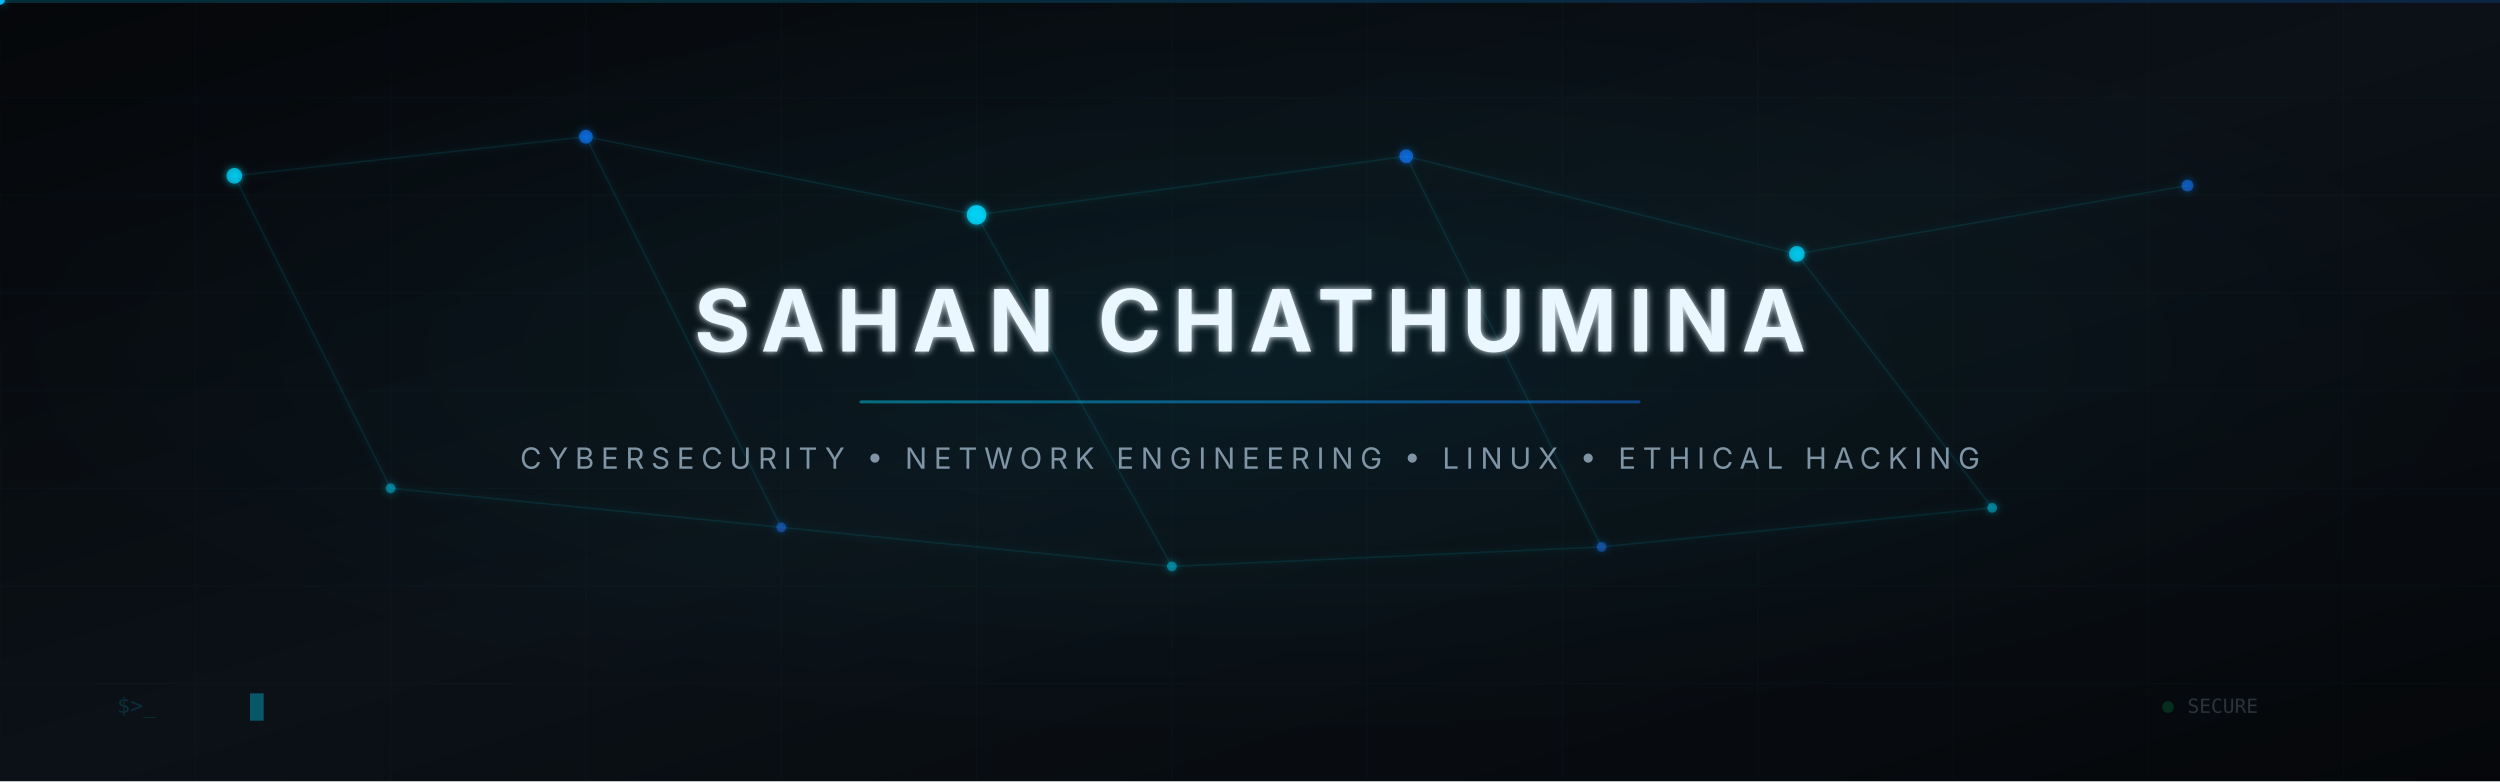
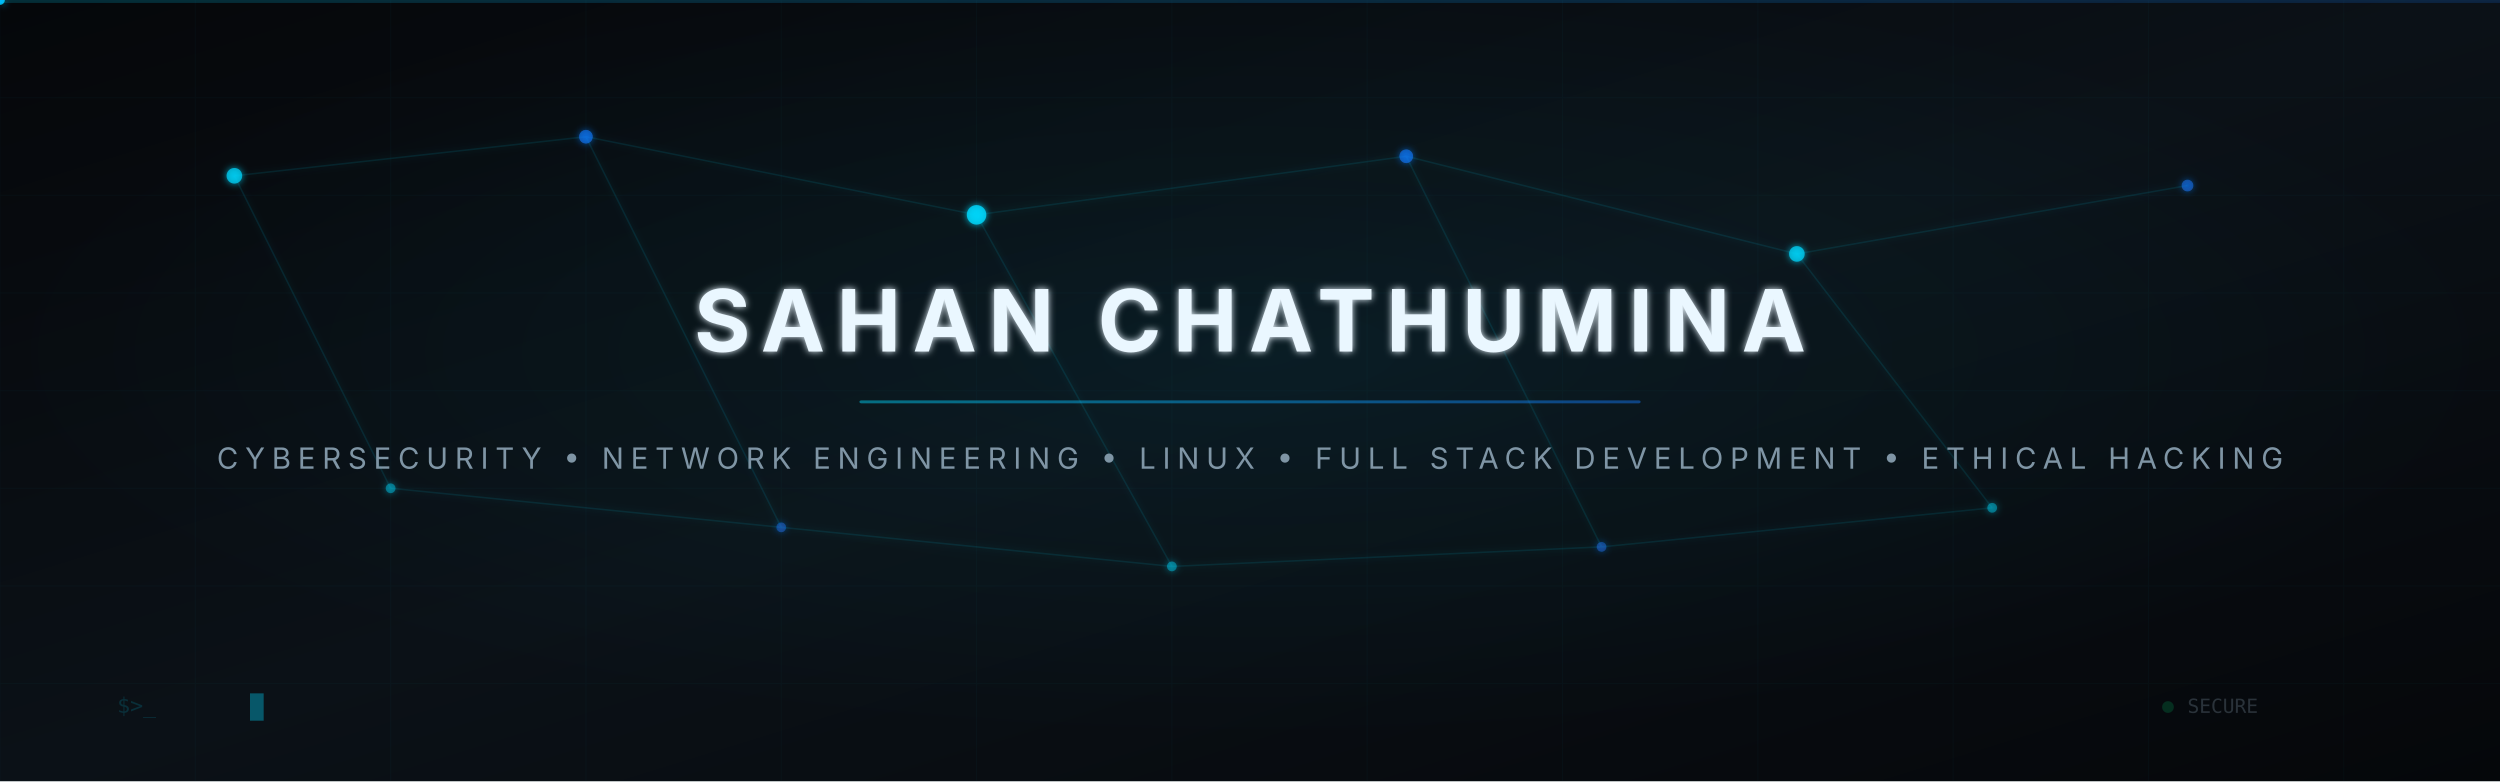
<svg xmlns="http://www.w3.org/2000/svg" viewBox="0 0 1280 400" width="1280" height="400">
  <defs>
    <linearGradient id="hb-bg" x1="0%" y1="0%" x2="100%" y2="100%">
      <stop offset="0%" style="stop-color:#05070A;stop-opacity:1" />
      <stop offset="50%" style="stop-color:#0B1117;stop-opacity:1" />
      <stop offset="100%" style="stop-color:#05070A;stop-opacity:1" />
    </linearGradient>
    <linearGradient id="hb-accent" x1="0%" y1="0%" x2="100%" y2="0%">
      <stop offset="0%" style="stop-color:#00D9FF;stop-opacity:0.9" />
      <stop offset="100%" style="stop-color:#1479FF;stop-opacity:0.9" />
    </linearGradient>
    <radialGradient id="hb-glow" cx="50%" cy="45%" r="50%">
      <stop offset="0%" style="stop-color:#00D9FF;stop-opacity:0.06" />
      <stop offset="100%" style="stop-color:#00D9FF;stop-opacity:0" />
    </radialGradient>
    <filter id="hb-blur">
      <feGaussianBlur stdDeviation="2" result="b" />
      <feMerge>
        <feMergeNode in="b" />
        <feMergeNode in="SourceGraphic" />
      </feMerge>
    </filter>
  </defs>
  <rect width="1280" height="400" fill="url(#hb-bg)" />
  <rect width="1280" height="400" fill="url(#hb-glow)" />
  <g opacity="0.025" stroke="#00D9FF" stroke-width="0.5">
    <line x1="0" y1="0" x2="1280" y2="0" />
    <line x1="0" y1="50" x2="1280" y2="50" />
    <line x1="0" y1="100" x2="1280" y2="100" />
    <line x1="0" y1="150" x2="1280" y2="150" />
    <line x1="0" y1="200" x2="1280" y2="200" />
    <line x1="0" y1="250" x2="1280" y2="250" />
    <line x1="0" y1="300" x2="1280" y2="300" />
    <line x1="0" y1="350" x2="1280" y2="350" />
    <line x1="0" y1="400" x2="1280" y2="400" />
    <line x1="0" y1="0" x2="0" y2="400" />
    <line x1="100" y1="0" x2="100" y2="400" />
    <line x1="200" y1="0" x2="200" y2="400" />
    <line x1="300" y1="0" x2="300" y2="400" />
    <line x1="400" y1="0" x2="400" y2="400" />
    <line x1="500" y1="0" x2="500" y2="400" />
    <line x1="600" y1="0" x2="600" y2="400" />
    <line x1="700" y1="0" x2="700" y2="400" />
    <line x1="800" y1="0" x2="800" y2="400" />
    <line x1="900" y1="0" x2="900" y2="400" />
    <line x1="1000" y1="0" x2="1000" y2="400" />
    <line x1="1100" y1="0" x2="1100" y2="400" />
    <line x1="1200" y1="0" x2="1200" y2="400" />
  </g>
  <g filter="url(#hb-blur)">
    <g stroke="#00D9FF" stroke-width="0.8" opacity="0.1">
      <line x1="120" y1="90" x2="300" y2="70" />
      <line x1="300" y1="70" x2="500" y2="110" />
      <line x1="500" y1="110" x2="720" y2="80" />
      <line x1="720" y1="80" x2="920" y2="130" />
      <line x1="920" y1="130" x2="1120" y2="95" />
      <line x1="120" y1="90" x2="200" y2="250" />
      <line x1="300" y1="70" x2="400" y2="270" />
      <line x1="500" y1="110" x2="600" y2="290" />
      <line x1="720" y1="80" x2="820" y2="280" />
      <line x1="920" y1="130" x2="1020" y2="260" />
      <line x1="200" y1="250" x2="400" y2="270" />
      <line x1="400" y1="270" x2="600" y2="290" />
      <line x1="600" y1="290" x2="820" y2="280" />
      <line x1="820" y1="280" x2="1020" y2="260" />
    </g>
    <circle r="2.5" fill="#00D9FF" opacity="0.8">
      <animateMotion dur="6s" repeatCount="indefinite" path="M120,90 L300,70 L500,110 L720,80 L920,130 L1120,95" />
    </circle>
    <circle r="2" fill="#1479FF" opacity="0.6">
      <animateMotion dur="7s" repeatCount="indefinite" path="M1120,95 L920,130 L720,80 L500,110 L300,70 L120,90" />
    </circle>
    <circle r="2" fill="#00D9FF" opacity="0.5">
      <animateMotion dur="8s" repeatCount="indefinite" path="M120,90 L200,250 L400,270 L600,290 L820,280 L1020,260" />
    </circle>
    <circle cx="120" cy="90" r="4" fill="#00D9FF" opacity="0.7">
      <animate attributeName="opacity" values="0.7;1;0.7" dur="3s" repeatCount="indefinite" />
    </circle>
    <circle cx="300" cy="70" r="3.5" fill="#1479FF" opacity="0.6" />
    <circle cx="500" cy="110" r="5" fill="#00D9FF" opacity="0.8">
      <animate attributeName="opacity" values="0.8;1;0.8" dur="4s" repeatCount="indefinite" />
    </circle>
    <circle cx="720" cy="80" r="3.5" fill="#1479FF" opacity="0.6" />
    <circle cx="920" cy="130" r="4" fill="#00D9FF" opacity="0.7" />
    <circle cx="1120" cy="95" r="3" fill="#1479FF" opacity="0.5" />
    <circle cx="200" cy="250" r="2.5" fill="#00D9FF" opacity="0.4" />
    <circle cx="400" cy="270" r="2.5" fill="#1479FF" opacity="0.4" />
    <circle cx="600" cy="290" r="2.5" fill="#00D9FF" opacity="0.4" />
    <circle cx="820" cy="280" r="2.5" fill="#1479FF" opacity="0.4" />
    <circle cx="1020" cy="260" r="2.5" fill="#00D9FF" opacity="0.4" />
  </g>
  <rect x="0" y="0" width="1280" height="1.5" fill="url(#hb-accent)" opacity="0.2">
    <animate attributeName="y" values="0;400;0" dur="10s" repeatCount="indefinite" />
  </rect>
  <g transform="translate(60, 365)" opacity="0.5">
    <text font-family="'SF Mono','Cascadia Code','Consolas',monospace" font-size="11" fill="#00D9FF" opacity="0.3">$&gt;_</text>
    <rect x="68" y="-10" width="7" height="14" fill="#00D9FF" opacity="0.7">
      <animate attributeName="opacity" values="0.7;0;0.7" dur="1.2s" repeatCount="indefinite" />
    </rect>
  </g>
  <g transform="translate(1120, 365)" font-family="'SF Mono','Cascadia Code','Consolas',monospace" font-size="10" fill="#7F95A5" opacity="0.3">
    <circle cx="-10" cy="-3" r="3" fill="#00FF88" opacity="0.5">
      <animate attributeName="opacity" values="0.5;0.9;0.5" dur="2s" repeatCount="indefinite" />
    </circle>
    <text>SECURE</text>
  </g>
  <text x="640" y="180" text-anchor="middle" font-family="'Segoe UI','Inter',Arial,sans-serif" font-size="44" font-weight="700" fill="#EAF7FF" letter-spacing="6" filter="url(#hb-blur)">
    SAHAN CHATHUMINA
  </text>
  <rect x="440" y="205" width="400" height="1.5" rx="1" fill="url(#hb-accent)" opacity="0.5" />
  <text x="640" y="240" text-anchor="middle" font-family="'Segoe UI','Inter',Arial,sans-serif" font-size="15" fill="#7F95A5" letter-spacing="3.5">
-     CYBERSECURITY  •  NETWORK ENGINEERING  •  LINUX  •  ETHICAL HACKING
+     CYBERSECURITY  •  NETWORK ENGINEERING  •  LINUX  •  FULL STACK DEVELOPMENT  •  ETHICAL HACKING
  </text>
  <line x1="180" y1="385" x2="1100" y2="385" stroke="url(#hb-accent)" stroke-width="0.8" opacity="0.12" />
</svg>
